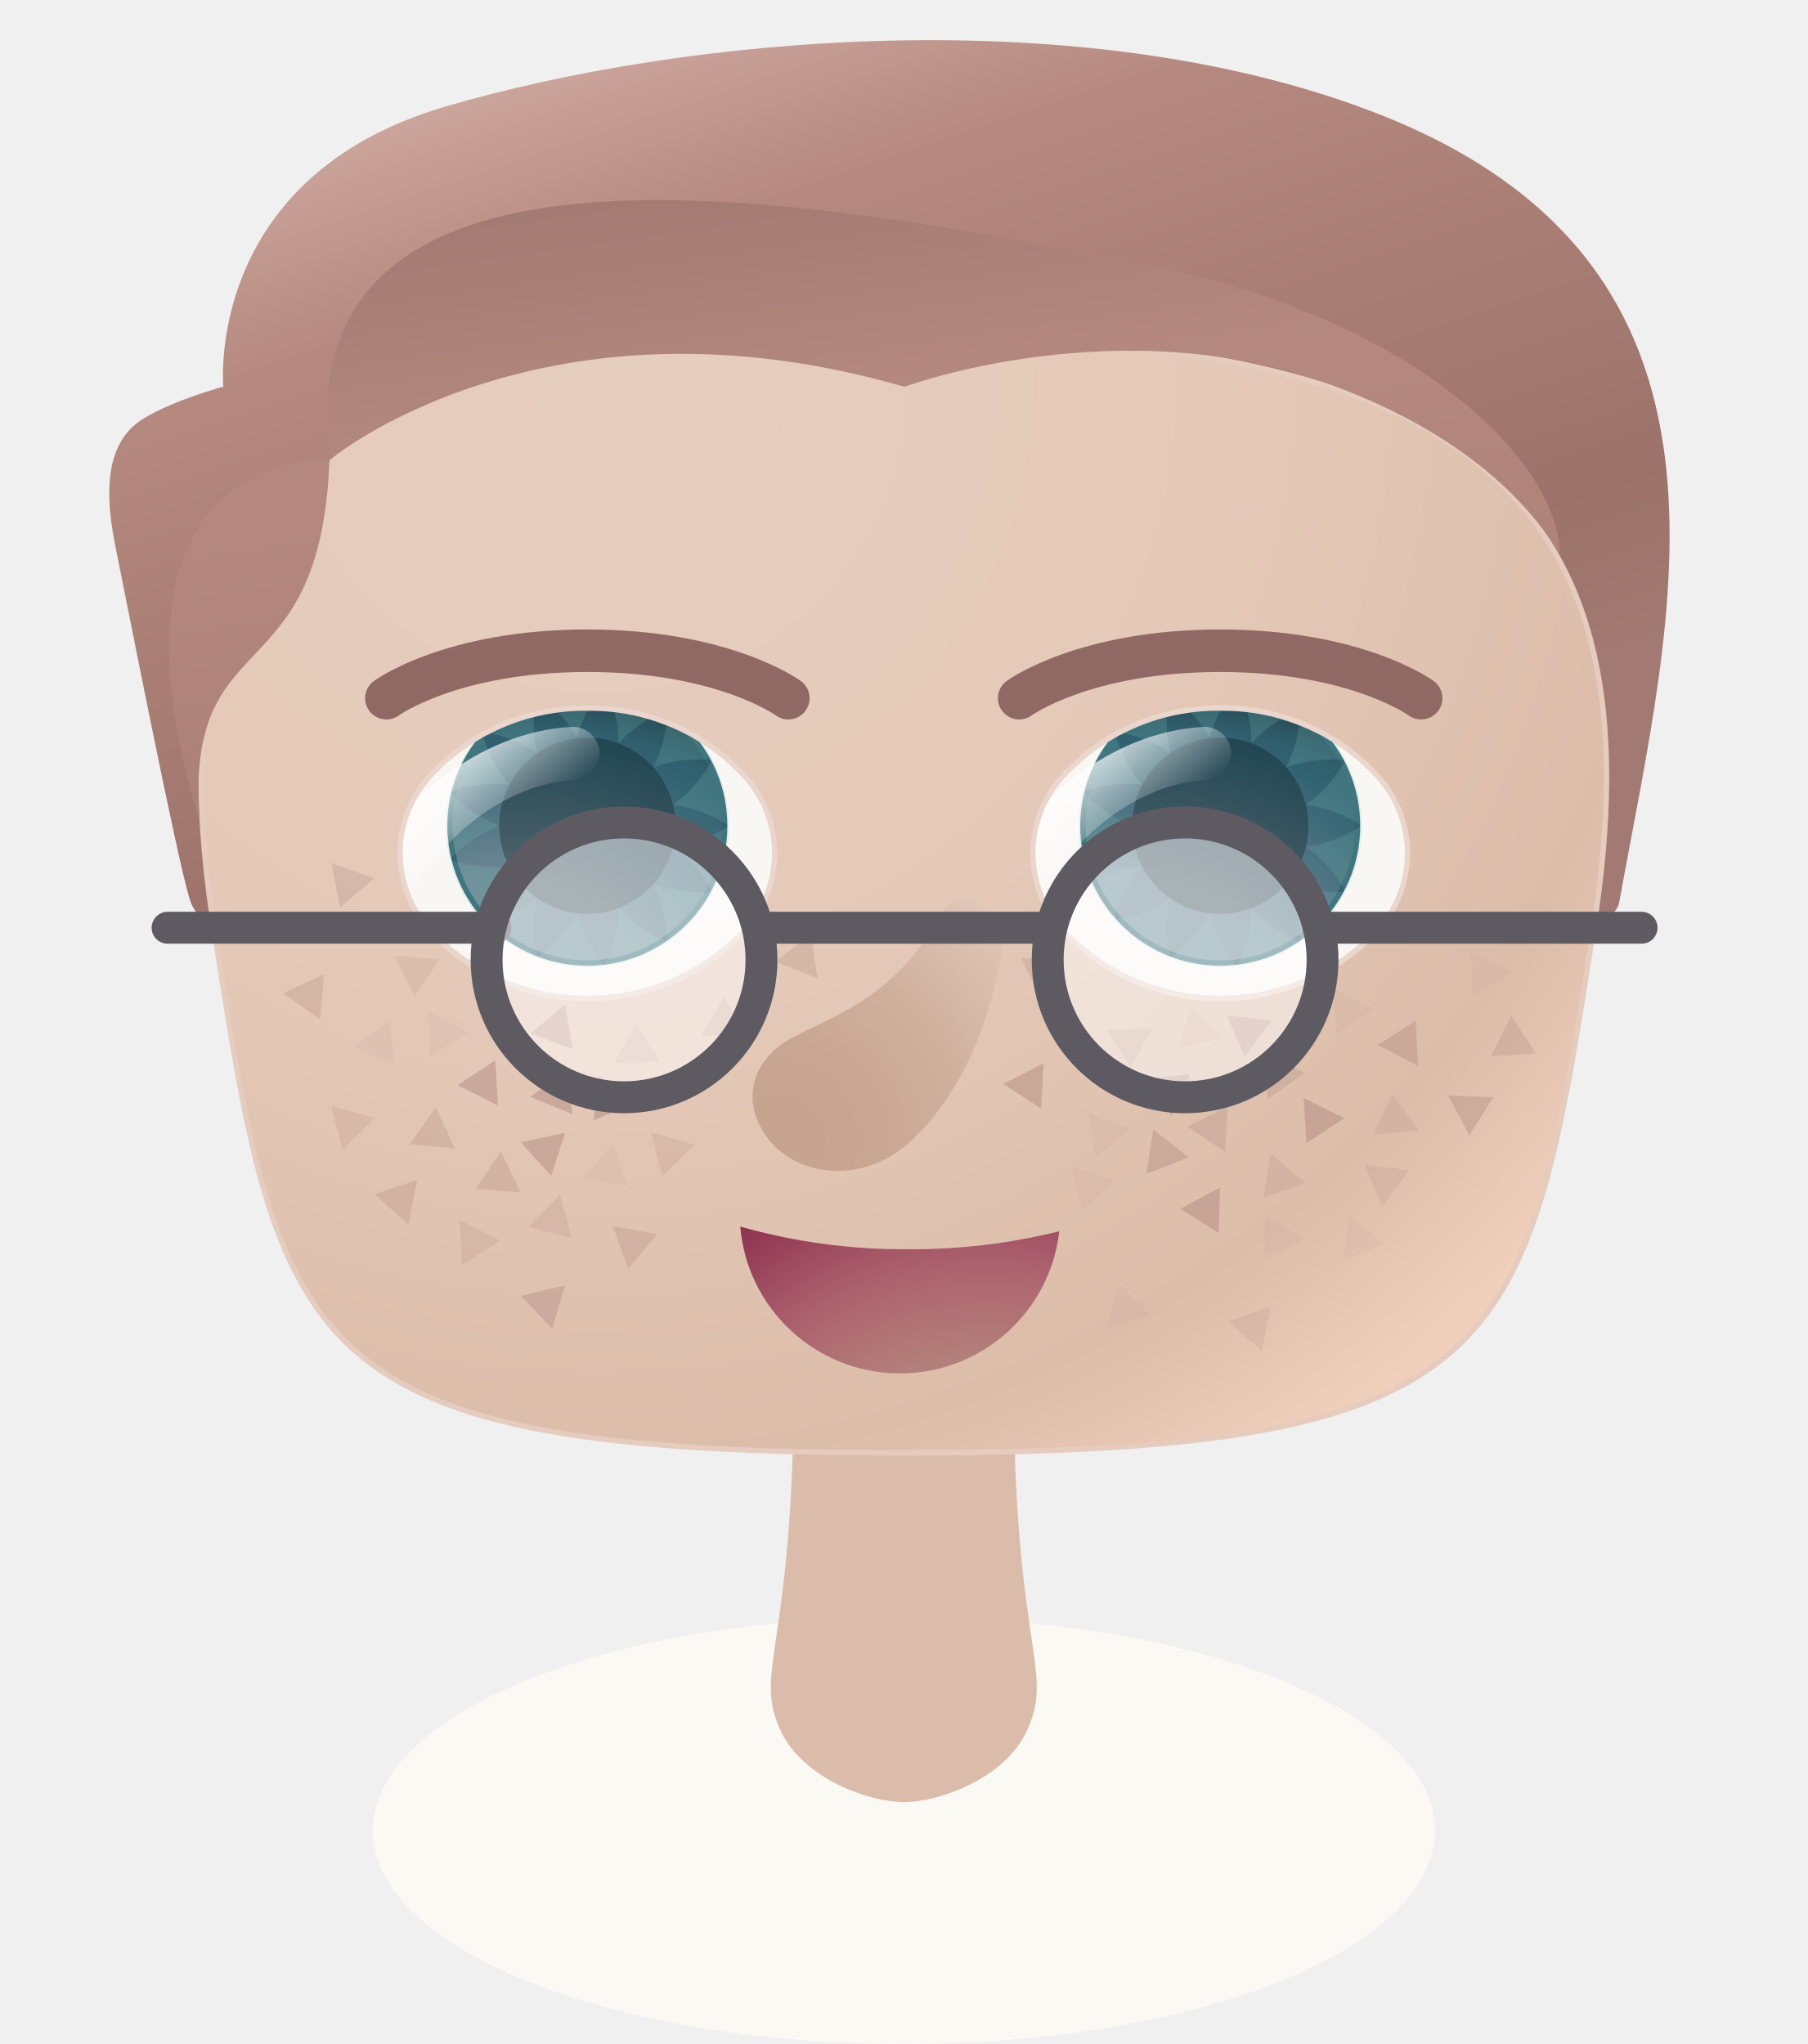
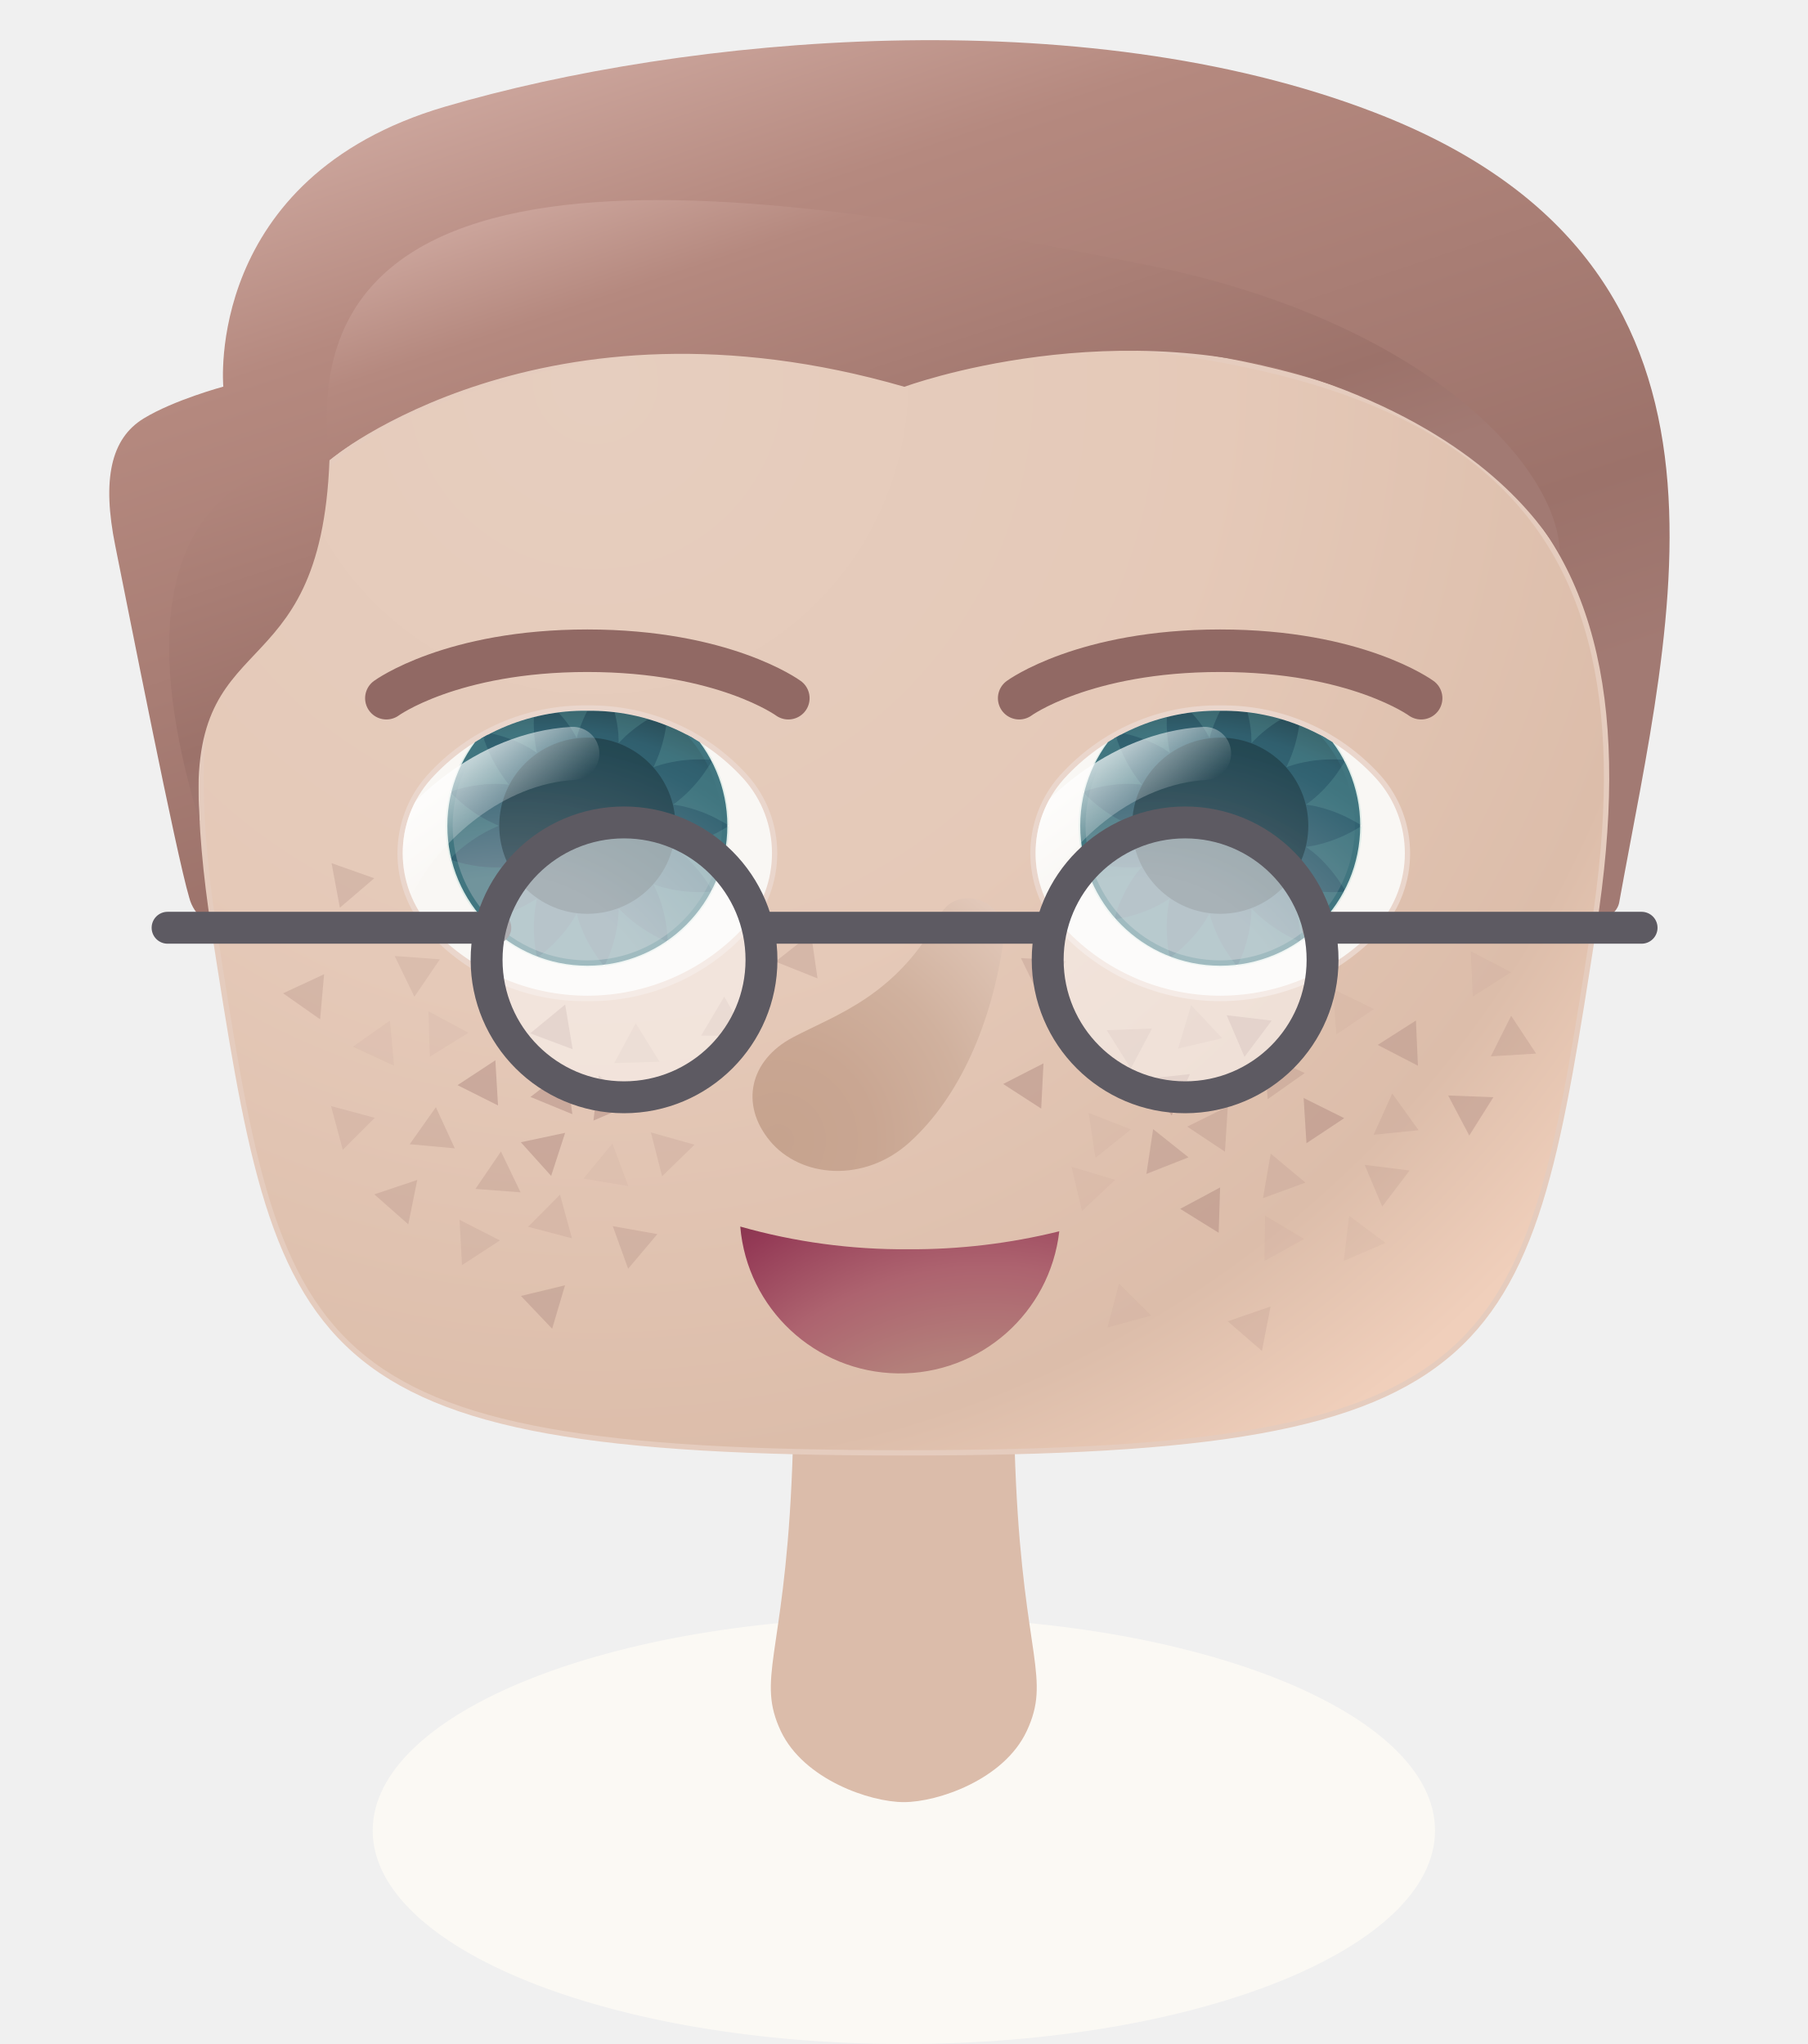
- <svg xmlns="http://www.w3.org/2000/svg" xmlns:xlink="http://www.w3.org/1999/xlink" viewBox="0 0 340 384.5">
+ <svg xmlns="http://www.w3.org/2000/svg" xmlns:xlink="http://www.w3.org/1999/xlink" class="male" viewBox="0 0 340 384.5">
  <defs>
    <linearGradient id="linear-gradient" x1="132.28" y1="-1.53" x2="187" y2="162.63" gradientUnits="userSpaceOnUse">
      <stop offset="0" stop-color="#cea89f" />
      <stop offset="0.24" stop-color="#b5897f" />
      <stop offset="0.81" stop-color="#9c726a" />
      <stop offset="1" stop-color="#a27a73" />
    </linearGradient>
    <radialGradient id="radial-gradient" cx="112" cy="71.75" r="240.17" gradientUnits="userSpaceOnUse">
      <stop offset="0" stop-color="#e6cebf" />
      <stop offset="0.49" stop-color="#e5c9b8" />
      <stop offset="0.85" stop-color="#dcbdaa" />
      <stop offset="1" stop-color="#f0cfbb" />
    </radialGradient>
-     <linearGradient id="linear-gradient-2" x1="179.65" y1="235.11" x2="148.56" y2="16.27" gradientUnits="userSpaceOnUse">
-       <stop offset="0" stop-color="#cea89f" />
-       <stop offset="0" stop-color="#9c726a" />
-       <stop offset="0.72" stop-color="#b5897f" />
-       <stop offset="0.94" stop-color="#a27a73" />
-     </linearGradient>
+     <linearGradient id="linear-gradient-2" x1="131.17" y1="25.02" x2="162.74" y2="119.73" xlink:href="#linear-gradient" />
    <clipPath id="clip-path">
      <path d="M229.5,133.7a39,39,0,0,0-29.38,12.8,21,21,0,0,0,0,28,40.11,40.11,0,0,0,58.76,0,21,21,0,0,0,0-28A39,39,0,0,0,229.5,133.7Z" fill="none" />
    </clipPath>
    <radialGradient id="radial-gradient-2" cx="234.6" cy="201.12" fx="202.906" r="89.21" gradientTransform="translate(14.23 12.17) scale(0.92 0.92)" gradientUnits="userSpaceOnUse">
      <stop offset="0.39" stop-color="#6e8895" />
      <stop offset="0.69" stop-color="#326372" />
      <stop offset="0.73" stop-color="#305f6e" />
      <stop offset="0.77" stop-color="#2c5460" />
      <stop offset="0.82" stop-color="#24424b" />
      <stop offset="0.84" stop-color="#1e343a" />
    </radialGradient>
    <linearGradient id="linear-gradient-3" x1="206.68" y1="118.89" x2="215.37" y2="132.21" gradientTransform="translate(-9.59 38.44) rotate(-3.34)" gradientUnits="userSpaceOnUse">
      <stop offset="0" stop-color="#fff" />
      <stop offset="1" stop-color="#fff" stop-opacity="0" />
    </linearGradient>
    <clipPath id="clip-path-2">
      <path d="M110.47,133.7a39,39,0,0,0-29.38,12.8,21,21,0,0,0,0,28,40.11,40.11,0,0,0,58.76,0,21,21,0,0,0,0-28A39,39,0,0,0,110.47,133.7Z" fill="none" />
    </clipPath>
    <radialGradient id="radial-gradient-3" cx="105.31" cy="201.12" fx="73.616" r="89.21" xlink:href="#radial-gradient-2" />
    <linearGradient id="linear-gradient-4" x1="88.06" y1="111.96" x2="96.75" y2="125.29" xlink:href="#linear-gradient-3" />
    <radialGradient id="radial-gradient-4" cx="185.66" cy="299.63" r="127.66" gradientUnits="userSpaceOnUse">
      <stop offset="0.35" stop-color="#b37f7a" />
      <stop offset="0.48" stop-color="#ad636f" />
      <stop offset="0.62" stop-color="#943a56" />
      <stop offset="0.79" stop-color="#5b2932" />
    </radialGradient>
    <radialGradient id="New_Gradient_Swatch" data-name="New Gradient Swatch" cx="146.36" cy="214.5" r="62.03" gradientUnits="userSpaceOnUse">
      <stop offset="0" stop-color="#c6a38e" />
      <stop offset="0.29" stop-color="#c9a692" />
      <stop offset="0.58" stop-color="#d0b19e" />
      <stop offset="0.87" stop-color="#ddc2b2" />
      <stop offset="1" stop-color="#e5ccbe" />
    </radialGradient>
  </defs>
  <g style="isolation: isolate">
    <g id="boy">
-       <g id="shirt-2" data-name="shirt">
+       <g id="shirt" data-name="shirt">
        <ellipse cx="170" cy="344.35" rx="99.9" ry="40.15" fill="#fbf9f4" />
      </g>
-       <g id="head-2" data-name="head">
+       <g id="head" data-name="head">
        <path id="hair" d="M304.55,169.72c9.78-54.3,28.45-120-46.2-148.63C203.24-.08,129,6.75,83.66,20.08S42,72.73,42,72.73s-9.27,2.5-15,6c-6.16,3.78-7.84,11.46-5.32,23.94s11.41,57.78,13.91,66.18a7.56,7.56,0,0,0,7.49,5.71H289.9C296,174.58,303.8,173.88,304.55,169.72Z" fill="url(#linear-gradient)" />
        <path id="neck" d="M170,339c6.37,0,18.8-4.21,23.09-13.33,4.63-9.85-.44-14-2-46.67-1.63-34.58,2.8-36.89-1.54-46.67s-13-10.67-19.57-10.67-15.24.89-19.57,10.67,0.09,12.09-1.54,46.67c-1.54,32.67-6.61,36.82-2,46.67C151.2,334.75,163.63,339,170,339Z" fill="#dbbcaa" />
        <path id="face" d="M170,63.16C62.86,63.16,27.69,94,40.22,174.52S55.32,273.3,170,273.3,287.22,255,299.75,174.52,277.11,63.16,170,63.16" stroke="#e5ccbe" stroke-miterlimit="10" fill="url(#radial-gradient)" />
-         <g id="freckles-3" data-name="freckles" opacity="0.4">
+         <g id="freckles" data-name="freckles" opacity="0.4">
          <polygon points="77.06 215.24 81.98 208.28 85.54 216.02 77.06 215.24" fill="#a47d76" opacity="0.6" />
          <polygon points="209.71 221.95 203.5 227.79 201.55 219.49 209.71 221.95" fill="#a47d76" opacity="0.2" />
          <polygon points="245.26 233.06 237.81 237.2 237.95 228.68 245.26 233.06" fill="#a47d76" opacity="0.2" />
          <polygon points="99.33 230.77 105.33 224.72 107.57 232.94 99.33 230.77" fill="#a47d76" opacity="0.4" />
          <polygon points="119.44 207.43 111.62 210.79 112.61 202.33 119.44 207.43" fill="#a47d76" />
          <polygon points="99.72 194.38 106.3 188.96 107.7 197.37 99.72 194.38" fill="#a47d76" />
          <polygon points="140.4 194.89 131.88 194.8 136.22 187.47 140.4 194.89" fill="#a47d76" opacity="0.6" />
          <polygon points="258.4 189.81 251.34 194.58 250.74 186.08 258.4 189.81" fill="#a47d76" opacity="0.2" />
          <polygon points="237.54 225.4 238.99 217 245.53 222.46 237.54 225.4" fill="#a47d76" opacity="0.4" />
          <polygon points="62.36 162.37 70.39 165.21 63.92 170.75 62.36 162.37" fill="#a47d76" opacity="0.6" />
          <polygon points="109.76 221.7 115.18 215.12 118.16 223.11 109.76 221.7" fill="#a47d76" opacity="0.2" />
          <polygon points="252.82 210.34 245.72 215.05 245.19 206.54 252.82 210.34" fill="#a47d76" />
          <polygon points="216.52 247.47 208.3 249.71 210.47 241.47 216.52 247.47" fill="#a47d76" opacity="0.2" />
          <polygon points="145.85 180.89 152.54 175.62 153.76 184.05 145.85 180.89" fill="#a47d76" opacity="0.6" />
          <polygon points="97.96 214.87 106.29 213.1 103.66 221.2 97.96 214.87" fill="#a47d76" />
          <polygon points="212.69 212.46 206.04 217.78 204.76 209.36 212.69 212.46" fill="#a47d76" opacity="0.2" />
          <polygon points="260.58 233.81 252.75 237.17 253.75 228.71 260.58 233.81" fill="#a47d76" opacity="0.2" />
          <polygon points="188.68 203.91 196.26 200.03 195.83 208.54 188.68 203.91" fill="#a47d76" />
          <polygon points="53.24 186.85 60.96 183.26 60.21 191.75 53.24 186.85" fill="#a47d76" opacity="0.6" />
          <polygon points="245.4 201.85 238.44 206.76 237.67 198.28 245.4 201.85" fill="#a47d76" opacity="0.6" />
          <polygon points="284.19 182.88 277 187.47 276.63 178.95 284.19 182.88" fill="#a47d76" opacity="0.2" />
          <polygon points="223.3 211.93 230.93 208.15 230.39 216.65 223.3 211.93" fill="#a47d76" opacity="0.6" />
          <polygon points="86.05 204.13 93.17 199.45 93.67 207.95 86.05 204.13" fill="#a47d76" />
          <polygon points="88.09 194.28 80.85 198.77 80.58 190.25 88.09 194.28" fill="#a47d76" opacity="0.2" />
          <polygon points="89.42 223.65 94.22 216.61 97.91 224.29 89.42 223.65" fill="#a47d76" opacity="0.6" />
          <polygon points="119.57 192.48 124.05 199.73 115.53 199.98 119.57 192.48" fill="#a47d76" opacity="0.4" />
          <polygon points="276.34 213.61 272.37 206.07 280.88 206.4 276.34 213.61" fill="#a47d76" opacity="0.8" />
          <polygon points="86.44 229.47 94.03 233.34 86.89 237.99 86.44 229.47" fill="#a47d76" opacity="0.4" />
          <polygon points="103.85 249.96 97.98 243.78 106.27 241.78 103.85 249.96" fill="#a47d76" opacity="0.8" />
          <polygon points="64.47 216.3 62.26 208.07 70.49 210.27 64.47 216.3" fill="#a47d76" opacity="0.4" />
          <polygon points="266.83 212.61 258.35 213.47 261.85 205.7 266.83 212.61" fill="#a47d76" opacity="0.4" />
          <polygon points="266.31 191.97 266.69 200.48 259.12 196.56 266.31 191.97" fill="#a47d76" opacity="0.8" />
          <polygon points="234.07 198.81 230.72 190.98 239.18 191.99 234.07 198.81" fill="#a47d76" />
          <polygon points="229.48 223.38 229.21 231.9 221.97 227.4 229.48 223.38" fill="#a47d76" />
          <polygon points="195.76 187.88 192.01 180.22 200.51 180.8 195.76 187.88" fill="#a47d76" opacity="0.6" />
          <polygon points="221.58 197.24 224.04 189.09 229.88 195.3 221.58 197.24" fill="#a47d76" opacity="0.4" />
          <polygon points="99.77 206.35 106.51 201.14 107.65 209.59 99.77 206.35" fill="#a47d76" />
          <polygon points="124.53 221.28 122.42 213.02 130.63 215.33 124.53 221.28" fill="#a47d76" opacity="0.4" />
          <polygon points="77.94 187.5 74.23 179.83 82.73 180.46 77.94 187.5" fill="#a47d76" opacity="0.4" />
          <polygon points="238.97 245.77 237.35 254.14 230.92 248.55 238.97 245.77" fill="#a47d76" opacity="0.4" />
          <polygon points="220.37 209.84 215.34 202.97 223.81 202.05 220.37 209.84" fill="#a47d76" />
          <polygon points="256.66 219.12 265.12 220.18 259.97 226.97 256.66 219.12" fill="#a47d76" opacity="0.4" />
          <polygon points="212.68 201.01 208.15 193.79 216.67 193.48 212.68 201.01" fill="#a47d76" opacity="0.6" />
          <polygon points="223.54 217.71 215.62 220.83 216.88 212.4 223.54 217.71" fill="#a47d76" opacity="0.8" />
          <polygon points="288.91 198.19 280.4 198.71 284.22 191.08 288.91 198.19" fill="#a47d76" opacity="0.6" />
          <polygon points="70.4 224.67 78.48 221.96 76.79 230.31 70.4 224.67" fill="#a47d76" opacity="0.6" />
          <polygon points="123.64 232.15 118.14 238.66 115.25 230.65 123.64 232.15" fill="#a47d76" opacity="0.6" />
          <polygon points="66.38 196.9 73.34 191.99 74.11 200.47 66.38 196.9" fill="#a47d76" opacity="0.2" />
        </g>
        <path id="bang" d="M37.56,154.71c-3-38.48,22.72-23.36,24.41-68.2,0,0,40.16-33.42,108.13-13.75,0,0,40.37-14.95,80-.46,28.18,10.29,39.1,25.14,43.26,31.89,0-16.12-25-43.87-78.06-54.43C152.64,37.28,53.24,18.75,62,86.5,62,86.5,16,83.71,37.56,154.71Z" fill="url(#linear-gradient-2)" />
      </g>
      <g id="eyes-eyebrows-2" data-name="eyes-eyebrows">
        <g id="right">
          <g id="sclera">
            <path d="M229.5,187.83a39.33,39.33,0,0,1-29.75-13,21.57,21.57,0,0,1,0-28.69,40.61,40.61,0,0,1,59.51,0,21.57,21.57,0,0,1,0,28.69A39.33,39.33,0,0,1,229.5,187.83Z" fill="#f9f7f4" />
            <path d="M229.5,133.7a39,39,0,0,1,29.38,12.8,21,21,0,0,1,0,28,40.11,40.11,0,0,1-58.76,0,21,21,0,0,1,0-28,39,39,0,0,1,29.38-12.8m0-1a39.83,39.83,0,0,0-30.13,13.14,22.07,22.07,0,0,0,0,29.35,41.11,41.11,0,0,0,60.26,0,22.07,22.07,0,0,0,0-29.35A39.83,39.83,0,0,0,229.5,132.7h0Z" fill="#ead6cc" />
          </g>
          <g id="iris">
            <g clip-path="url(#clip-path)">
              <circle id="iris-color-gradient" cx="229.5" cy="155.33" r="25.83" stroke="#326372" stroke-miterlimit="10" fill="url(#radial-gradient-2)" />
              <g id="triangles">
                <g opacity="0.2">
                  <g>
                    <path d="M245.63,159.31s0.55,0.38,1.35,1a23.89,23.89,0,0,1,2.73,2.65,24.54,24.54,0,0,1,2.39,3.13c0.6,0.92,1,1.58,1,1.58l0.87-1.81a27.73,27.73,0,0,0,1.39-4.2,16.74,16.74,0,0,0,.46-2.32,16.07,16.07,0,0,0,.24-2l0.1-2s-0.64.41-1.61,0.94a26.49,26.49,0,0,1-3.57,1.66,28.14,28.14,0,0,1-3.64,1.08C246.29,159.23,245.63,159.31,245.63,159.31Z" fill="#7ec1ba" />
                    <path d="M241.93,166.34s0.3,0.59.71,1.55a24.3,24.3,0,0,1,1.19,3.62,24.93,24.93,0,0,1,.67,3.88c0.11,1.09.13,1.85,0.13,1.85l1.61-1.2a27.85,27.85,0,0,0,3.18-3.06,18.18,18.18,0,0,0,1.48-1.83l0.65-.87,0.51-.83,0.75-1.25a3.66,3.66,0,0,0,.26-0.49s-0.73.08-1.84,0.1a28.11,28.11,0,0,1-3.93-.19,28.67,28.67,0,0,1-3.73-.74C242.56,166.58,241.93,166.34,241.93,166.34Z" fill="#7ec1ba" />
                    <path d="M235.39,170.87s0,0.67-.09,1.7a23.85,23.85,0,0,1-.63,3.75,24.38,24.38,0,0,1-1.22,3.75c-0.42,1-.75,1.69-0.75,1.69l2-.31a28.26,28.26,0,0,0,4.25-1.24,17.42,17.42,0,0,0,2.17-.94,15.26,15.26,0,0,0,1.82-1l1.24-.76a3.31,3.31,0,0,0,.46-0.31l-0.46-.19c-0.3-.13-0.72-0.33-1.22-0.58a27.5,27.5,0,0,1-3.4-2,28.39,28.39,0,0,1-3-2.39C235.83,171.37,235.39,170.87,235.39,170.87Z" fill="#7ec1ba" />
                    <path d="M227.49,171.83s-0.31.58-.87,1.45a23.21,23.21,0,0,1-2.3,3,27.25,27.25,0,0,1-4.27,3.9l0.52,0.19a14.25,14.25,0,0,0,1.38.46l2,0.51c0.74,0.15,1.54.25,2.33,0.38s1.6,0.12,2.35.17a15.3,15.3,0,0,0,2.05,0l1.45-.08,0.55-.07a17.23,17.23,0,0,1-1.13-1.46A31.31,31.31,0,0,1,229.5,177a29.19,29.19,0,0,1-1.51-3.52A16.31,16.31,0,0,1,227.49,171.83Z" fill="#7ec1ba" />
                    <path d="M220.05,169s-0.55.37-1.44,0.87a23.75,23.75,0,0,1-3.45,1.62,27.73,27.73,0,0,1-5.59,1.47l0.37,0.41a14.52,14.52,0,0,0,1,1l1.53,1.38c0.59,0.47,1.24.94,1.88,1.42a27,27,0,0,0,3.84,2.19,12.7,12.7,0,0,0,1.33.59l0.52,0.19s-0.17-.73-0.33-1.79a31.18,31.18,0,0,1-.28-3.95,26.15,26.15,0,0,1,.3-3.81c0.08-.5.15-0.91,0.21-1.2Z" fill="#7ec1ba" />
                    <path d="M214.77,163.05s-0.65.07-1.68,0.11a23.36,23.36,0,0,1-3.81-.17,27.27,27.27,0,0,1-5.63-1.3l0.14,0.54a13.86,13.86,0,0,0,.4,1.4l0.71,1.94c0.3,0.69.66,1.41,1,2.14a26.71,26.71,0,0,0,2.38,3.72,13.72,13.72,0,0,0,.9,1.14l0.37,0.41s0.19-.72.54-1.74a31.37,31.37,0,0,1,1.58-3.62,26.64,26.64,0,0,1,2-3.24C214.31,163.57,214.77,163.05,214.77,163.05Z" fill="#7ec1ba" />
                    <path d="M212.86,155.33s-0.61-.24-1.52-0.69a25.44,25.44,0,0,1-3.3-1.92,31,31,0,0,1-3.09-2.47c-0.78-.74-1.29-1.29-1.29-1.29l-0.14.54a11.84,11.84,0,0,0-.27,1.43c-0.08.6-.23,1.29-0.27,2l-0.12,2.35,0.12,2.35c0,0.75.19,1.44,0.27,2a11.84,11.84,0,0,0,.27,1.43l0.14,0.54s0.5-.55,1.29-1.29a31,31,0,0,1,3.09-2.47,25.44,25.44,0,0,1,3.3-1.92C212.25,155.57,212.86,155.33,212.86,155.33Z" fill="#7ec1ba" />
                    <path d="M214.77,147.61s-0.46-.51-1-1.32a26.64,26.64,0,0,1-2-3.24,31.37,31.37,0,0,1-1.58-3.62c-0.35-1-.54-1.74-0.54-1.74l-0.37.41a13.72,13.72,0,0,0-.9,1.14,26.71,26.71,0,0,0-2.38,3.72c-0.35.72-.71,1.45-1,2.14L204.2,147a13.86,13.86,0,0,0-.4,1.4l-0.14.54a27.27,27.27,0,0,1,5.63-1.3,23.36,23.36,0,0,1,3.81-.17C214.12,147.53,214.77,147.61,214.77,147.61Z" fill="#7ec1ba" />
                    <path d="M220.05,141.64l-0.1-.46c-0.06-.29-0.13-0.69-0.21-1.2a26.15,26.15,0,0,1-.3-3.81,31.18,31.18,0,0,1,.28-3.95c0.17-1.06.33-1.79,0.33-1.79l-0.52.19a12.7,12.7,0,0,0-1.33.59,27,27,0,0,0-3.84,2.19c-0.64.48-1.29,1-1.88,1.42L211,136.22a14.52,14.52,0,0,0-1,1l-0.37.41a27.73,27.73,0,0,1,5.59,1.47,23.75,23.75,0,0,1,3.45,1.62C219.51,141.28,220.05,141.64,220.05,141.64Z" fill="#7ec1ba" />
                    <path d="M227.49,138.83a16.31,16.31,0,0,1,.5-1.62,29.19,29.19,0,0,1,1.51-3.52,31.31,31.31,0,0,1,2.08-3.34,17.23,17.23,0,0,1,1.13-1.46l-0.55-.07-1.45-.08a15.3,15.3,0,0,0-2.05,0c-0.75.05-1.56,0-2.35,0.17s-1.59.23-2.33,0.38l-2,.51a14.25,14.25,0,0,0-1.38.46l-0.52.19a27.25,27.25,0,0,1,4.27,3.9,23.21,23.21,0,0,1,2.3,3C227.17,138.25,227.49,138.83,227.49,138.83Z" fill="#7ec1ba" />
                    <path d="M235.39,139.79s0.45-.5,1.2-1.23a28.39,28.39,0,0,1,3-2.39,27.5,27.5,0,0,1,3.4-2c0.49-.25.92-0.44,1.22-0.58l0.46-.19a3.31,3.31,0,0,0-.46-0.31l-1.24-.76a15.26,15.26,0,0,0-1.82-1,17.42,17.42,0,0,0-2.17-.94,28.26,28.26,0,0,0-4.25-1.24l-2-.31s0.33,0.68.75,1.69a24.38,24.38,0,0,1,1.22,3.75,23.85,23.85,0,0,1,.63,3.75C235.38,139.13,235.39,139.79,235.39,139.79Z" fill="#7ec1ba" />
                    <path d="M241.93,144.32s0.63-.24,1.63-0.53a28.67,28.67,0,0,1,3.73-.74,28.11,28.11,0,0,1,3.93-.19c1.12,0,1.84.1,1.84,0.1a3.66,3.66,0,0,0-.26-0.49l-0.75-1.25-0.51-.83-0.65-.87a18.18,18.18,0,0,0-1.48-1.83,27.85,27.85,0,0,0-3.18-3.06l-1.61-1.2s0,0.76-.13,1.85a24.93,24.93,0,0,1-.67,3.88,24.3,24.3,0,0,1-1.19,3.62C242.24,143.72,241.93,144.32,241.93,144.32Z" fill="#7ec1ba" />
                    <path d="M245.63,151.35s0.67,0.08,1.69.29a28.14,28.14,0,0,1,3.64,1.08,26.49,26.49,0,0,1,3.57,1.66c1,0.53,1.61.94,1.61,0.94l-0.1-2a16.07,16.07,0,0,0-.24-2,16.74,16.74,0,0,0-.46-2.32,27.73,27.73,0,0,0-1.39-4.2L253.07,143s-0.37.66-1,1.58a24.54,24.54,0,0,1-2.39,3.13,23.89,23.89,0,0,1-2.73,2.65C246.17,151,245.63,151.35,245.63,151.35Z" fill="#7ec1ba" />
                  </g>
                </g>
              </g>
              <circle id="pupil" cx="229.5" cy="155.33" r="16.57" fill="#1e2223" opacity="0.3" style="mix-blend-mode: multiply" />
              <path id="reflect-light" d="M192.69,164.55c5.23-9.87,18.2-21.91,33.86-22.82" fill="none" stroke-linecap="round" stroke-miterlimit="10" stroke-width="10" opacity="0.7" stroke="url(#linear-gradient-3)" />
            </g>
          </g>
          <g id="eyebrow">
            <path d="M191.69,131.34s12.18-8.93,37.8-8.93,37.8,8.93,37.8,8.93" fill="none" stroke="#916964" stroke-linecap="round" stroke-miterlimit="10" stroke-width="8" />
          </g>
        </g>
        <g id="left">
          <g id="sclera-2" data-name="sclera">
            <path d="M110.47,187.83a39.33,39.33,0,0,1-29.75-13,21.57,21.57,0,0,1,0-28.69,39.33,39.33,0,0,1,29.75-13,39.33,39.33,0,0,1,29.76,13,21.57,21.57,0,0,1,0,28.69A39.33,39.33,0,0,1,110.47,187.83Z" fill="#f9f7f4" />
            <path d="M110.47,133.7a39,39,0,0,1,29.38,12.8,21,21,0,0,1,0,28,40.11,40.11,0,0,1-58.76,0,21,21,0,0,1,0-28,39,39,0,0,1,29.38-12.8m0-1a39.83,39.83,0,0,0-30.13,13.14,22.07,22.07,0,0,0,0,29.35,39.83,39.83,0,0,0,30.13,13.14,39.83,39.83,0,0,0,30.13-13.14,22.07,22.07,0,0,0,0-29.35,39.83,39.83,0,0,0-30.13-13.14h0Z" fill="#ead6cc" />
          </g>
          <g id="iris-2" data-name="iris">
            <g clip-path="url(#clip-path-2)">
              <circle id="iris-color-gradient-2" data-name="iris-color-gradient" cx="110.47" cy="155.33" r="25.83" stroke="#326372" stroke-miterlimit="10" fill="url(#radial-gradient-3)" />
              <g id="triangles-2" data-name="triangles">
                <g opacity="0.2">
                  <g>
                    <path d="M126.6,159.31s0.55,0.38,1.35,1a23.89,23.89,0,0,1,2.73,2.65,24.54,24.54,0,0,1,2.39,3.13c0.6,0.92,1,1.58,1,1.58l0.87-1.81a27.73,27.73,0,0,0,1.39-4.2,16.74,16.74,0,0,0,.46-2.32,16.07,16.07,0,0,0,.24-2l0.1-2s-0.64.41-1.61,0.94a26.49,26.49,0,0,1-3.57,1.66,28.14,28.14,0,0,1-3.64,1.08C127.27,159.23,126.6,159.31,126.6,159.31Z" fill="#7ec1ba" />
                    <path d="M122.9,166.34s0.3,0.59.71,1.55a24.31,24.31,0,0,1,1.19,3.62,24.92,24.92,0,0,1,.67,3.88c0.11,1.09.13,1.85,0.13,1.85l1.61-1.2a27.85,27.85,0,0,0,3.18-3.06,18.18,18.18,0,0,0,1.48-1.83l0.65-.87,0.51-.83,0.75-1.25a3.66,3.66,0,0,0,.26-0.49s-0.73.08-1.84,0.1a28.11,28.11,0,0,1-3.93-.19,28.67,28.67,0,0,1-3.73-.74C123.54,166.58,122.9,166.34,122.9,166.34Z" fill="#7ec1ba" />
                    <path d="M116.36,170.87s0,0.67-.09,1.7a23.85,23.85,0,0,1-.63,3.75,24.38,24.38,0,0,1-1.22,3.75c-0.42,1-.75,1.69-0.75,1.69l2-.31a28.26,28.26,0,0,0,4.25-1.24,17.42,17.42,0,0,0,2.17-.94,15.26,15.26,0,0,0,1.82-1l1.24-.76a3.31,3.31,0,0,0,.46-0.31l-0.46-.19c-0.3-.13-0.72-0.33-1.22-0.58a27.5,27.5,0,0,1-3.4-2,28.39,28.39,0,0,1-3-2.39C116.81,171.37,116.36,170.87,116.36,170.87Z" fill="#7ec1ba" />
                    <path d="M108.46,171.83s-0.31.58-.87,1.45a23.21,23.21,0,0,1-2.3,3,27.25,27.25,0,0,1-4.27,3.9l0.52,0.19a14.25,14.25,0,0,0,1.38.46l2,0.51c0.74,0.15,1.54.25,2.33,0.38s1.6,0.12,2.35.17a15.3,15.3,0,0,0,2.05,0l1.45-.08,0.55-.07a17.24,17.24,0,0,1-1.13-1.46,31.31,31.31,0,0,1-2.08-3.34,29.19,29.19,0,0,1-1.51-3.52A16.31,16.31,0,0,1,108.46,171.83Z" fill="#7ec1ba" />
                    <path d="M101,169s-0.55.37-1.44,0.87a23.75,23.75,0,0,1-3.45,1.62A27.73,27.73,0,0,1,90.55,173l0.37,0.41a14.52,14.52,0,0,0,1,1l1.53,1.38c0.59,0.47,1.24.94,1.88,1.42a27,27,0,0,0,3.84,2.19,12.7,12.7,0,0,0,1.33.59l0.52,0.19s-0.17-.73-0.33-1.79a31.18,31.18,0,0,1-.28-3.95,26.15,26.15,0,0,1,.3-3.81c0.08-.5.15-0.91,0.21-1.2Z" fill="#7ec1ba" />
                    <path d="M95.74,163.05s-0.65.07-1.68,0.11a23.36,23.36,0,0,1-3.81-.17,27.27,27.27,0,0,1-5.63-1.3l0.14,0.54a13.87,13.87,0,0,0,.4,1.4l0.71,1.94c0.3,0.69.66,1.41,1,2.14a26.71,26.71,0,0,0,2.38,3.72,13.72,13.72,0,0,0,.9,1.14L90.55,173s0.19-.72.54-1.74a31.37,31.37,0,0,1,1.58-3.62,26.64,26.64,0,0,1,2-3.24C95.28,163.57,95.74,163.05,95.74,163.05Z" fill="#7ec1ba" />
                    <path d="M93.83,155.33s-0.61-.24-1.52-0.69a25.44,25.44,0,0,1-3.3-1.92,31,31,0,0,1-3.09-2.47c-0.78-.74-1.29-1.29-1.29-1.29l-0.14.54a11.83,11.83,0,0,0-.27,1.43c-0.08.6-.23,1.29-0.27,2l-0.12,2.35,0.12,2.35c0,0.75.19,1.44,0.27,2a11.83,11.83,0,0,0,.27,1.43l0.14,0.54s0.5-.55,1.29-1.29A31,31,0,0,1,89,157.94a25.44,25.44,0,0,1,3.3-1.92C93.22,155.57,93.83,155.33,93.83,155.33Z" fill="#7ec1ba" />
                    <path d="M95.74,147.61s-0.46-.51-1-1.32a26.64,26.64,0,0,1-2-3.24,31.37,31.37,0,0,1-1.58-3.62c-0.35-1-.54-1.74-0.54-1.74l-0.37.41a13.72,13.72,0,0,0-.9,1.14A26.71,26.71,0,0,0,86.89,143c-0.35.72-.71,1.45-1,2.14L85.17,147a13.87,13.87,0,0,0-.4,1.4l-0.14.54a27.27,27.27,0,0,1,5.63-1.3,23.36,23.36,0,0,1,3.81-.17C95.09,147.53,95.74,147.61,95.74,147.61Z" fill="#7ec1ba" />
                    <path d="M101,141.64l-0.1-.46c-0.06-.29-0.13-0.69-0.21-1.2a26.15,26.15,0,0,1-.3-3.81,31.18,31.18,0,0,1,.28-3.95c0.17-1.06.33-1.79,0.33-1.79l-0.52.19a12.7,12.7,0,0,0-1.33.59,27,27,0,0,0-3.84,2.19c-0.64.48-1.29,1-1.88,1.42l-1.53,1.38a14.52,14.52,0,0,0-1,1l-0.37.41a27.73,27.73,0,0,1,5.59,1.47,23.75,23.75,0,0,1,3.45,1.62C100.48,141.28,101,141.64,101,141.64Z" fill="#7ec1ba" />
                    <path d="M108.46,138.83a16.31,16.31,0,0,1,.5-1.62,29.19,29.19,0,0,1,1.51-3.52,31.31,31.31,0,0,1,2.08-3.34,17.24,17.24,0,0,1,1.13-1.46l-0.55-.07-1.45-.08a15.3,15.3,0,0,0-2.05,0c-0.75.05-1.56,0-2.35,0.17s-1.59.23-2.33,0.38l-2,.51a14.25,14.25,0,0,0-1.38.46l-0.52.19a27.25,27.25,0,0,1,4.27,3.9,23.21,23.21,0,0,1,2.3,3C108.15,138.25,108.46,138.83,108.46,138.83Z" fill="#7ec1ba" />
                    <path d="M116.36,139.79s0.45-.5,1.2-1.23a28.39,28.39,0,0,1,3-2.39,27.5,27.5,0,0,1,3.4-2c0.49-.25.92-0.44,1.22-0.58l0.46-.19a3.31,3.31,0,0,0-.46-0.31l-1.24-.76a15.26,15.26,0,0,0-1.82-1,17.42,17.42,0,0,0-2.17-.94,28.26,28.26,0,0,0-4.25-1.24l-2-.31s0.33,0.68.75,1.69a24.38,24.38,0,0,1,1.22,3.75,23.85,23.85,0,0,1,.63,3.75C116.36,139.13,116.36,139.79,116.36,139.79Z" fill="#7ec1ba" />
                    <path d="M122.9,144.32s0.63-.24,1.63-0.53a28.67,28.67,0,0,1,3.73-.74,28.11,28.11,0,0,1,3.93-.19c1.12,0,1.84.1,1.84,0.1a3.66,3.66,0,0,0-.26-0.49L133,141.22l-0.51-.83-0.65-.87a18.18,18.18,0,0,0-1.48-1.83,27.85,27.85,0,0,0-3.18-3.06l-1.61-1.2s0,0.76-.13,1.85a24.92,24.92,0,0,1-.67,3.88,24.31,24.31,0,0,1-1.19,3.62C123.21,143.72,122.9,144.32,122.9,144.32Z" fill="#7ec1ba" />
                    <path d="M126.6,151.35s0.67,0.08,1.69.29a28.14,28.14,0,0,1,3.64,1.08,26.49,26.49,0,0,1,3.57,1.66c1,0.53,1.61.94,1.61,0.94l-0.1-2a16.07,16.07,0,0,0-.24-2,16.74,16.74,0,0,0-.46-2.32,27.73,27.73,0,0,0-1.39-4.2L134,143s-0.37.66-1,1.58a24.54,24.54,0,0,1-2.39,3.13,23.89,23.89,0,0,1-2.73,2.65C127.14,151,126.6,151.35,126.6,151.35Z" fill="#7ec1ba" />
                  </g>
                </g>
              </g>
              <circle id="pupil-2" data-name="pupil" cx="110.47" cy="155.33" r="16.57" fill="#1e2223" opacity="0.3" style="mix-blend-mode: multiply" />
              <path id="reflect-light-2" data-name="reflect-light" d="M73.87,164.55c5.23-9.87,18.2-21.91,33.86-22.82" fill="none" stroke-linecap="round" stroke-miterlimit="10" stroke-width="10" opacity="0.7" stroke="url(#linear-gradient-4)" />
            </g>
          </g>
          <g id="eyebrow-2" data-name="eyebrow">
            <path d="M72.67,131.34s12.18-8.93,37.8-8.93,37.8,8.93,37.8,8.93" fill="none" stroke="#916964" stroke-linecap="round" stroke-miterlimit="10" stroke-width="8" />
          </g>
        </g>
      </g>
      <path id="mouth" d="M199.23,231.62a30.15,30.15,0,0,1-60-.89A112.51,112.51,0,0,0,170.85,235,115.19,115.19,0,0,0,199.23,231.62Z" fill="url(#radial-gradient-4)" />
      <g id="nose">
        <path d="M176.9,172c3.1-5.79,12.93-2.73,11.87,4.8-2.2,15.56-8.24,29.52-17.71,38.09-8.5,7.7-20.51,6.71-26.28-.31-5.64-6.84-3.77-15.13,4.31-19.42S168.66,187.42,176.9,172Z" fill="url(#New_Gradient_Swatch)" />
      </g>
-       <g id="glasses-2" data-name="glasses">
+       <g id="glasses" data-name="glasses">
        <line x1="247.89" y1="174.52" x2="308.75" y2="174.52" fill="none" stroke="#5d5a62" stroke-linecap="round" stroke-miterlimit="10" stroke-width="6" />
        <line x1="31.52" y1="174.52" x2="93.16" y2="174.52" fill="none" stroke="#5d5a62" stroke-linecap="round" stroke-miterlimit="10" stroke-width="6" />
        <line x1="142.32" y1="174.52" x2="197.64" y2="174.52" fill="none" stroke="#5d5a62" stroke-miterlimit="10" stroke-width="6" />
        <circle cx="117.37" cy="180.56" r="25.85" fill="#fff" fill-opacity="0.5" stroke="#5d5a62" stroke-miterlimit="10" stroke-width="6" />
        <circle cx="222.9" cy="180.56" r="25.85" fill="#fff" fill-opacity="0.5" stroke="#5d5a62" stroke-miterlimit="10" stroke-width="6" />
      </g>
    </g>
  </g>
</svg>
